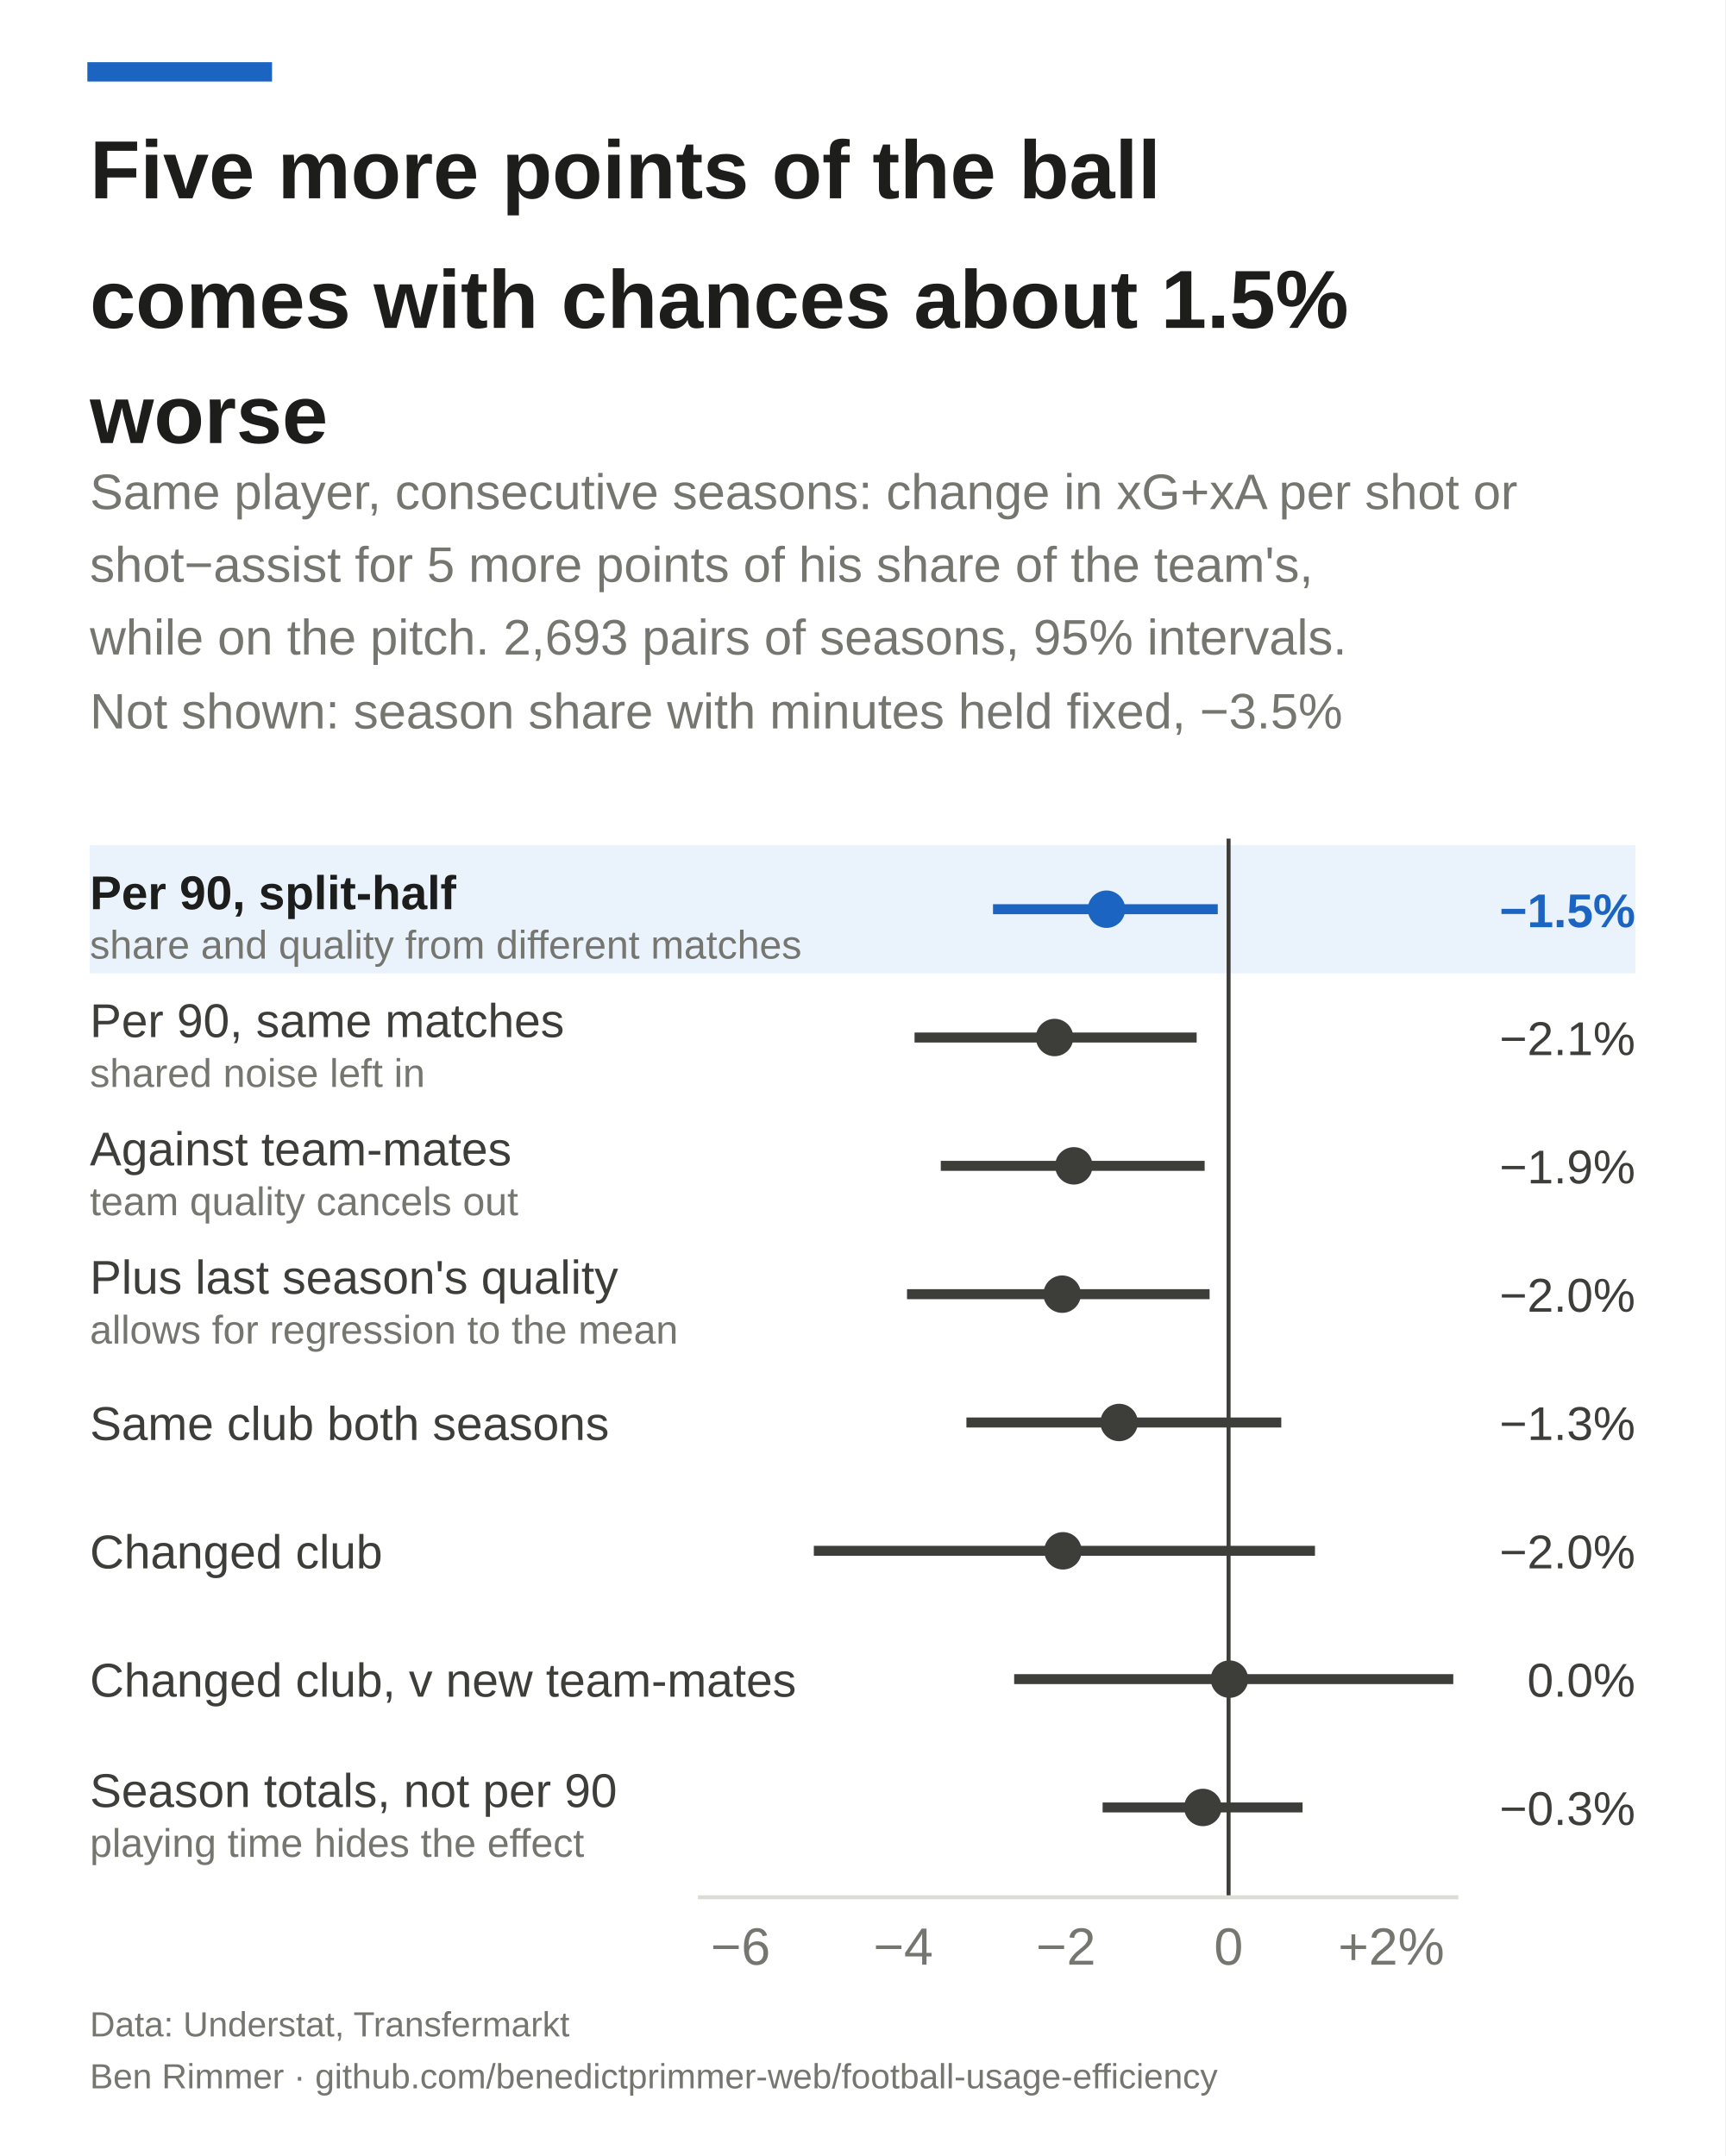
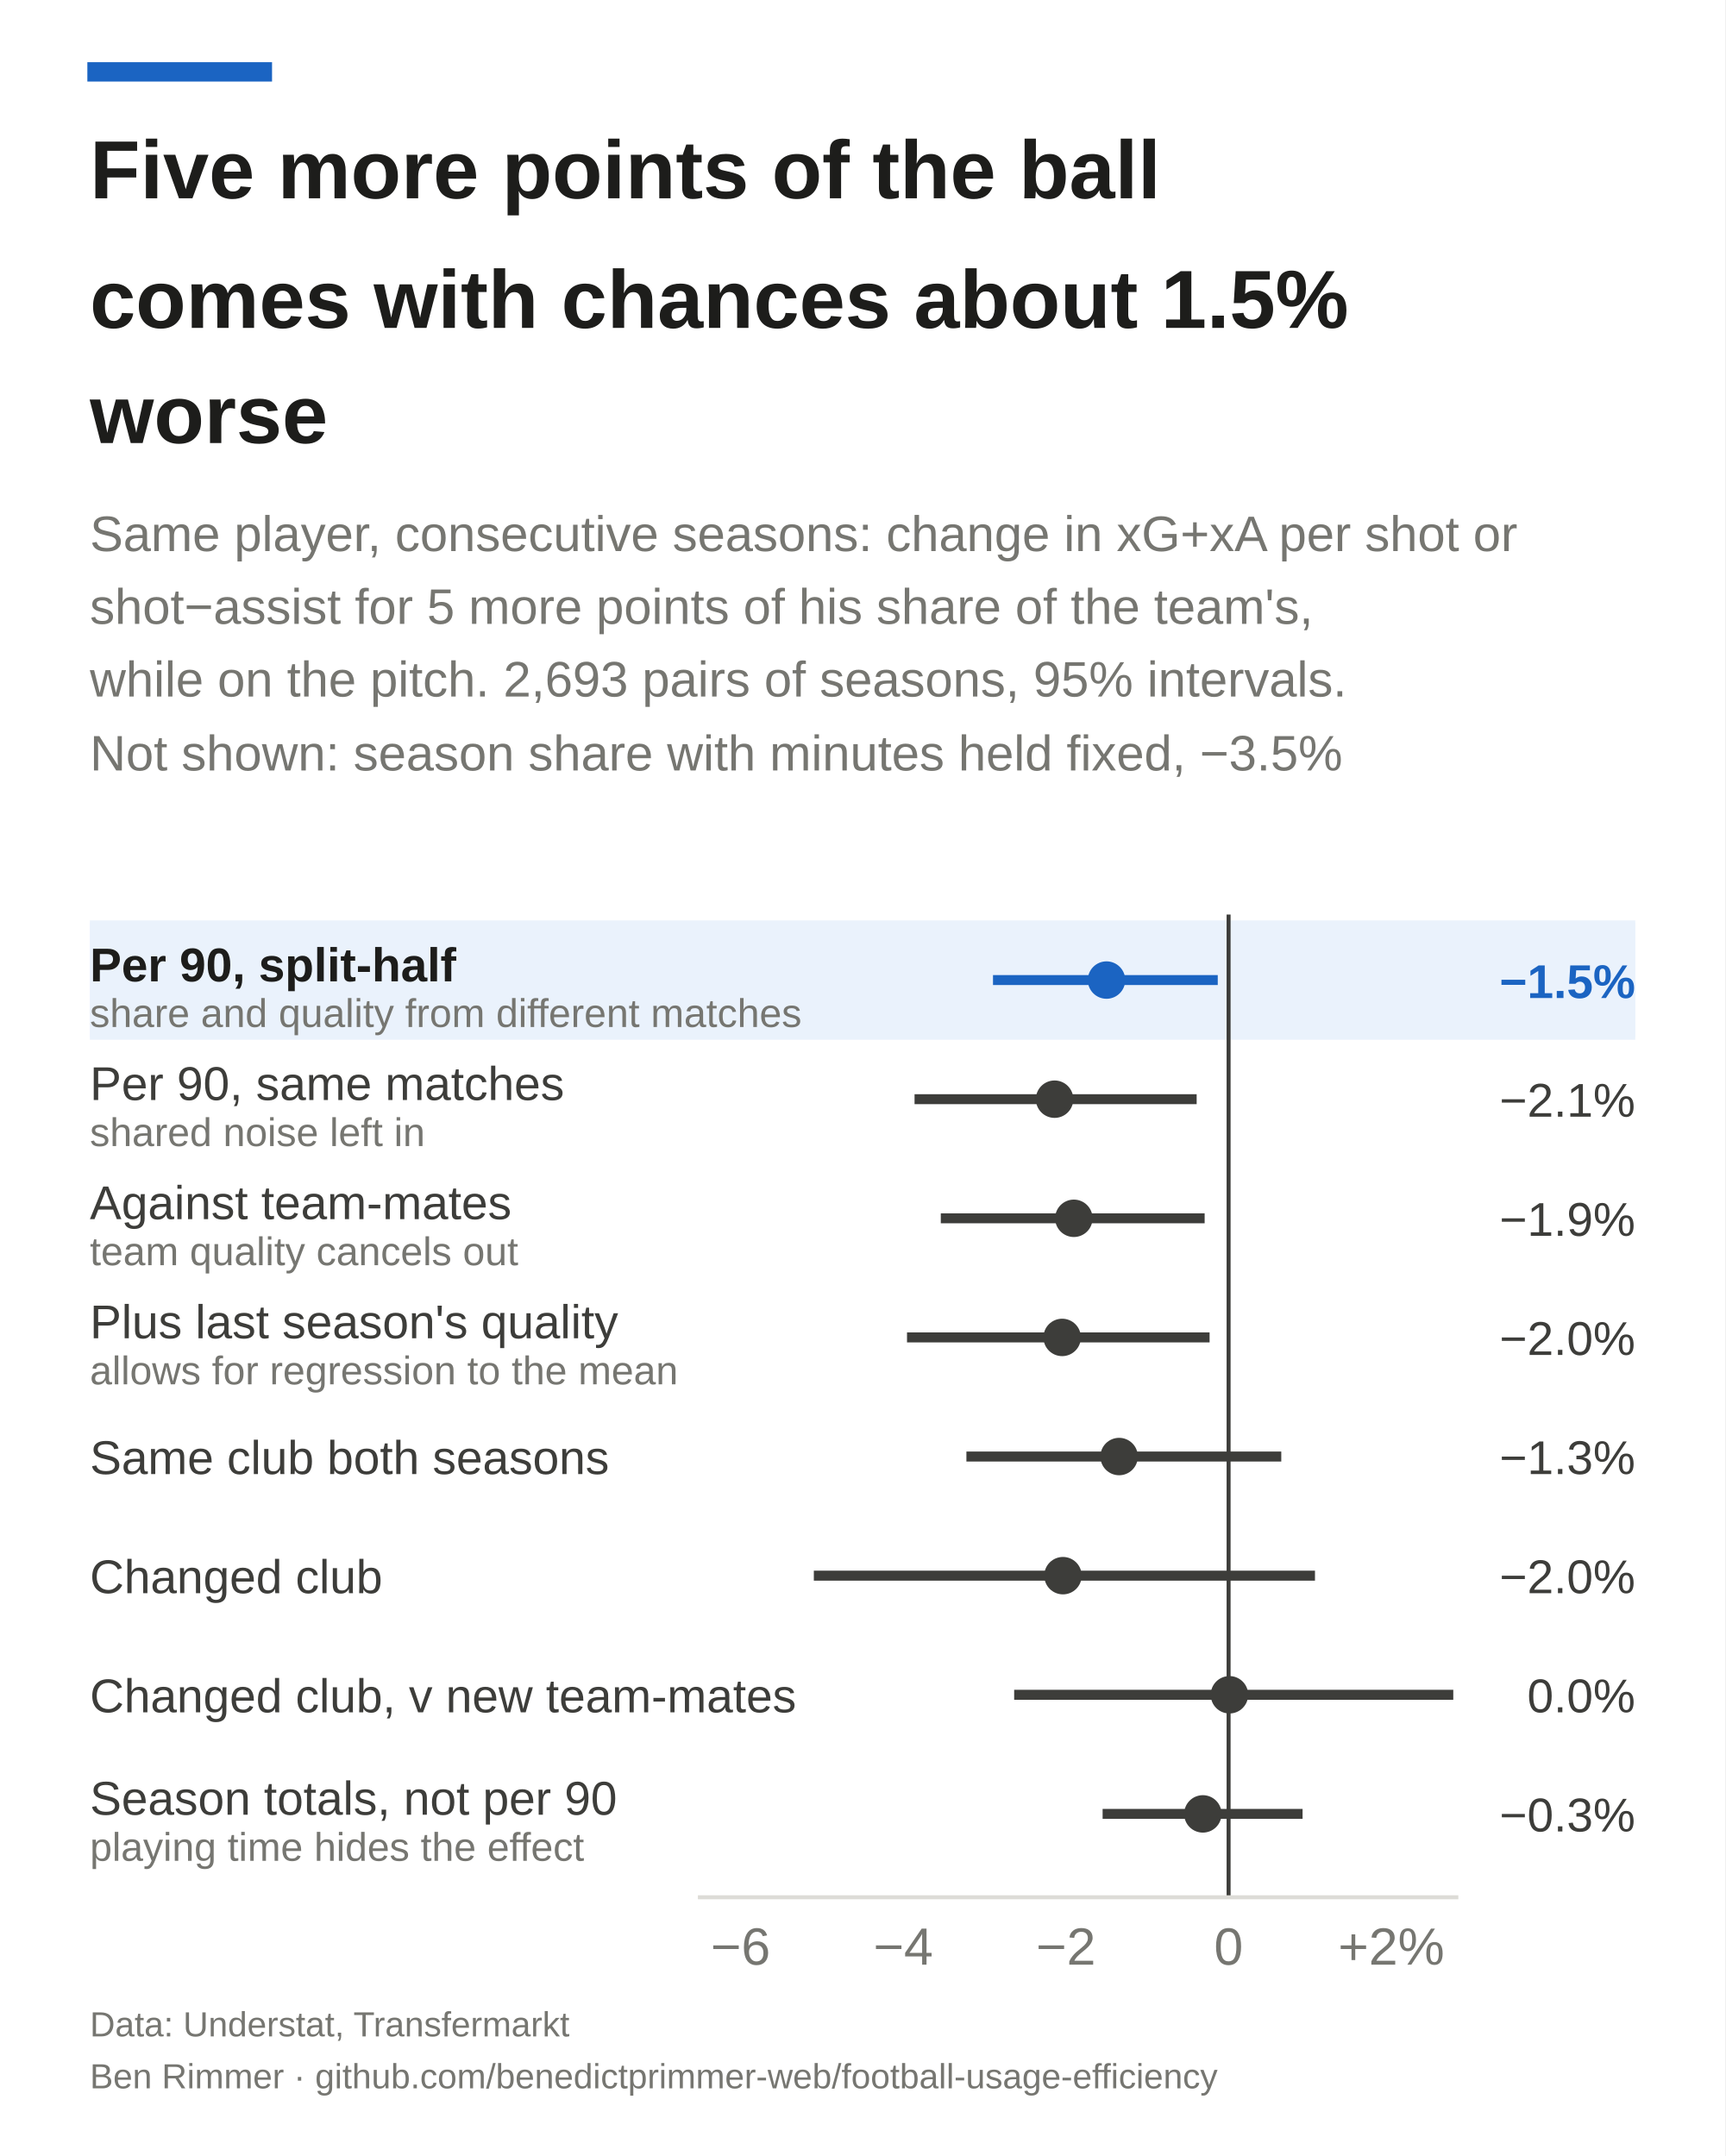
<svg xmlns="http://www.w3.org/2000/svg" xmlns:xlink="http://www.w3.org/1999/xlink" width="345.6pt" height="432pt" viewBox="0 0 345.6 432" version="1.1">
  <defs>
    <style type="text/css">*{stroke-linejoin: round; stroke-linecap: butt}</style>
  </defs>
  <g id="figure_1">
    <g id="patch_1">
      <path d="M 0 432  L 345.6 432  L 345.6 0  L 0 0  z " style="fill: #ffffff" />
    </g>
    <g id="axes_1">
      <g id="patch_2">
-         <path d="M 18 380.16  L 327.6 380.16  L 327.6 168.035  L 18 168.035  z " style="fill: #ffffff" />
+         <path d="M 18 380.16  L 327.6 380.16  L 327.6 183.25  L 18 183.25  z " style="fill: #ffffff" />
      </g>
      <g id="patch_3">
-         <path d="M 18 194.518  L 327.6 194.518  L 327.6 169.835  L 18 169.835  z " clip-path="url(#pbc2b2bb483)" style="fill: #eaf2fc; stroke: #eaf2fc; stroke-linejoin: miter" />
+         <path d="M 18 207.834  L 327.6 207.834  L 327.6 184.921  L 18 184.921  z " clip-path="url(#p589e9361ee)" style="fill: #eaf2fc; stroke: #eaf2fc; stroke-linejoin: miter" />
      </g>
      <g id="matplotlib.axis_1">
        <g id="xtick_1">
          <g id="line2d_1" />
          <g id="text_1">
            <text style="font-size: 10.5px; font-family: 'Helvetica Neue', 'Arial', 'DejaVu Sans'; text-anchor: middle; fill: #767671" x="148.358" y="393.656" transform="rotate(-0 148.3579 393.656)">−6</text>
          </g>
        </g>
        <g id="xtick_2">
          <g id="line2d_2" />
          <g id="text_2">
            <text style="font-size: 10.5px; font-family: 'Helvetica Neue', 'Arial', 'DejaVu Sans'; text-anchor: middle; fill: #767671" x="180.947" y="393.656" transform="rotate(-0 180.9474 393.656)">−4</text>
          </g>
        </g>
        <g id="xtick_3">
          <g id="line2d_3" />
          <g id="text_3">
            <text style="font-size: 10.5px; font-family: 'Helvetica Neue', 'Arial', 'DejaVu Sans'; text-anchor: middle; fill: #767671" x="213.537" y="393.656" transform="rotate(-0 213.5368 393.656)">−2</text>
          </g>
        </g>
        <g id="xtick_4">
          <g id="line2d_4" />
          <g id="text_4">
            <text style="font-size: 10.5px; font-family: 'Helvetica Neue', 'Arial', 'DejaVu Sans'; text-anchor: middle; fill: #767671" x="246.126" y="393.656" transform="rotate(-0 246.1263 393.656)">0</text>
          </g>
        </g>
        <g id="xtick_5">
          <g id="line2d_5" />
          <g id="text_5">
            <text style="font-size: 10.5px; font-family: 'Helvetica Neue', 'Arial', 'DejaVu Sans'; text-anchor: middle; fill: #767671" x="278.716" y="393.656" transform="rotate(-0 278.7158 393.656)">+2%</text>
          </g>
        </g>
      </g>
      <g id="matplotlib.axis_2" />
      <g id="line2d_6">
-         <path d="M 198.93 182.177  L 243.956 182.177  " clip-path="url(#pbc2b2bb483)" style="fill: none; stroke: #1b64c2; stroke-width: 2" />
+         <path d="M 198.93 196.377  L 243.956 196.377  " clip-path="url(#p589e9361ee)" style="fill: none; stroke: #1b64c2; stroke-width: 2" />
      </g>
      <g id="line2d_7">
        <defs>
          <path id="mb084f27b6a" d="M 0 3.25  C 0.862 3.25 1.689 2.908 2.298 2.298  C 2.908 1.689 3.25 0.862 3.25 0  C 3.25 -0.862 2.908 -1.689 2.298 -2.298  C 1.689 -2.908 0.862 -3.25 0 -3.25  C -0.862 -3.25 -1.689 -2.908 -2.298 -2.298  C -2.908 -1.689 -3.25 -0.862 -3.25 0  C -3.25 0.862 -2.908 1.689 -2.298 2.298  C -1.689 2.908 -0.862 3.25 0 3.25  z " style="stroke: #1b64c2" />
        </defs>
-         <g clip-path="url(#pbc2b2bb483)">
-           <use xlink:href="#mb084f27b6a" x="221.67" y="182.177" style="fill: #1b64c2; stroke: #1b64c2" />
+         <g clip-path="url(#p589e9361ee)">
+           <use xlink:href="#mb084f27b6a" x="221.67" y="196.377" style="fill: #1b64c2; stroke: #1b64c2" />
        </g>
      </g>
      <g id="line2d_8">
-         <path d="M 183.213 207.889  L 239.728 207.889  " clip-path="url(#pbc2b2bb483)" style="fill: none; stroke: #3d3d3a; stroke-width: 2" />
+         <path d="M 183.213 220.245  L 239.728 220.245  " clip-path="url(#p589e9361ee)" style="fill: none; stroke: #3d3d3a; stroke-width: 2" />
      </g>
      <g id="line2d_9">
        <defs>
          <path id="m03dc673e62" d="M 0 3.25  C 0.862 3.25 1.689 2.908 2.298 2.298  C 2.908 1.689 3.25 0.862 3.25 0  C 3.25 -0.862 2.908 -1.689 2.298 -2.298  C 1.689 -2.908 0.862 -3.25 0 -3.25  C -0.862 -3.25 -1.689 -2.908 -2.298 -2.298  C -2.908 -1.689 -3.25 -0.862 -3.25 0  C -3.25 0.862 -2.908 1.689 -2.298 2.298  C -1.689 2.908 -0.862 3.25 0 3.25  z " style="stroke: #3d3d3a" />
        </defs>
-         <g clip-path="url(#pbc2b2bb483)">
-           <use xlink:href="#m03dc673e62" x="211.267" y="207.889" style="fill: #3d3d3a; stroke: #3d3d3a" />
+         <g clip-path="url(#p589e9361ee)">
+           <use xlink:href="#m03dc673e62" x="211.267" y="220.245" style="fill: #3d3d3a; stroke: #3d3d3a" />
        </g>
      </g>
      <g id="line2d_10">
-         <path d="M 188.471 233.601  L 241.329 233.601  " clip-path="url(#pbc2b2bb483)" style="fill: none; stroke: #3d3d3a; stroke-width: 2" />
+         <path d="M 188.471 244.113  L 241.329 244.113  " clip-path="url(#p589e9361ee)" style="fill: none; stroke: #3d3d3a; stroke-width: 2" />
      </g>
      <g id="line2d_11">
-         <g clip-path="url(#pbc2b2bb483)">
-           <use xlink:href="#m03dc673e62" x="215.127" y="233.601" style="fill: #3d3d3a; stroke: #3d3d3a" />
+         <g clip-path="url(#p589e9361ee)">
+           <use xlink:href="#m03dc673e62" x="215.127" y="244.113" style="fill: #3d3d3a; stroke: #3d3d3a" />
        </g>
      </g>
      <g id="line2d_12">
-         <path d="M 181.703 259.313  L 242.321 259.313  " clip-path="url(#pbc2b2bb483)" style="fill: none; stroke: #3d3d3a; stroke-width: 2" />
+         <path d="M 181.703 267.981  L 242.321 267.981  " clip-path="url(#p589e9361ee)" style="fill: none; stroke: #3d3d3a; stroke-width: 2" />
      </g>
      <g id="line2d_13">
-         <g clip-path="url(#pbc2b2bb483)">
-           <use xlink:href="#m03dc673e62" x="212.784" y="259.313" style="fill: #3d3d3a; stroke: #3d3d3a" />
+         <g clip-path="url(#p589e9361ee)">
+           <use xlink:href="#m03dc673e62" x="212.784" y="267.981" style="fill: #3d3d3a; stroke: #3d3d3a" />
        </g>
      </g>
      <g id="line2d_14">
-         <path d="M 193.602 285.025  L 256.681 285.025  " clip-path="url(#pbc2b2bb483)" style="fill: none; stroke: #3d3d3a; stroke-width: 2" />
+         <path d="M 193.602 291.849  L 256.681 291.849  " clip-path="url(#p589e9361ee)" style="fill: none; stroke: #3d3d3a; stroke-width: 2" />
      </g>
      <g id="line2d_15">
-         <g clip-path="url(#pbc2b2bb483)">
-           <use xlink:href="#m03dc673e62" x="224.195" y="285.025" style="fill: #3d3d3a; stroke: #3d3d3a" />
+         <g clip-path="url(#p589e9361ee)">
+           <use xlink:href="#m03dc673e62" x="224.195" y="291.849" style="fill: #3d3d3a; stroke: #3d3d3a" />
        </g>
      </g>
      <g id="line2d_16">
-         <path d="M 163.036 310.737  L 263.432 310.737  " clip-path="url(#pbc2b2bb483)" style="fill: none; stroke: #3d3d3a; stroke-width: 2" />
+         <path d="M 163.036 315.717  L 263.432 315.717  " clip-path="url(#p589e9361ee)" style="fill: none; stroke: #3d3d3a; stroke-width: 2" />
      </g>
      <g id="line2d_17">
-         <g clip-path="url(#pbc2b2bb483)">
-           <use xlink:href="#m03dc673e62" x="212.945" y="310.737" style="fill: #3d3d3a; stroke: #3d3d3a" />
+         <g clip-path="url(#p589e9361ee)">
+           <use xlink:href="#m03dc673e62" x="212.945" y="315.717" style="fill: #3d3d3a; stroke: #3d3d3a" />
        </g>
      </g>
      <g id="line2d_18">
-         <path d="M 203.169 336.449  L 291.139 336.449  " clip-path="url(#pbc2b2bb483)" style="fill: none; stroke: #3d3d3a; stroke-width: 2" />
+         <path d="M 203.169 339.585  L 291.139 339.585  " clip-path="url(#p589e9361ee)" style="fill: none; stroke: #3d3d3a; stroke-width: 2" />
      </g>
      <g id="line2d_19">
-         <g clip-path="url(#pbc2b2bb483)">
-           <use xlink:href="#m03dc673e62" x="246.297" y="336.449" style="fill: #3d3d3a; stroke: #3d3d3a" />
+         <g clip-path="url(#p589e9361ee)">
+           <use xlink:href="#m03dc673e62" x="246.297" y="339.585" style="fill: #3d3d3a; stroke: #3d3d3a" />
        </g>
      </g>
      <g id="line2d_20">
-         <path d="M 220.887 362.162  L 260.947 362.162  " clip-path="url(#pbc2b2bb483)" style="fill: none; stroke: #3d3d3a; stroke-width: 2" />
+         <path d="M 220.887 363.452  L 260.947 363.452  " clip-path="url(#p589e9361ee)" style="fill: none; stroke: #3d3d3a; stroke-width: 2" />
      </g>
      <g id="line2d_21">
-         <g clip-path="url(#pbc2b2bb483)">
-           <use xlink:href="#m03dc673e62" x="240.972" y="362.162" style="fill: #3d3d3a; stroke: #3d3d3a" />
+         <g clip-path="url(#p589e9361ee)">
+           <use xlink:href="#m03dc673e62" x="240.972" y="363.452" style="fill: #3d3d3a; stroke: #3d3d3a" />
        </g>
      </g>
      <g id="line2d_22">
-         <path d="M 246.126 380.16  L 246.126 168.035  " clip-path="url(#pbc2b2bb483)" style="fill: none; stroke: #3d3d3a; stroke-width: 0.8; stroke-linecap: square" />
+         <path d="M 246.126 380.16  L 246.126 183.25  " clip-path="url(#p589e9361ee)" style="fill: none; stroke: #3d3d3a; stroke-width: 0.8; stroke-linecap: square" />
      </g>
      <g id="patch_4">
        <path d="M 140.211 380.16  L 291.752 380.16  " style="fill: none; stroke: #dddcd7; stroke-width: 0.8; stroke-linejoin: miter; stroke-linecap: square" />
      </g>
      <g id="text_6">
-         <text style="font-weight: 700; font-size: 9.5px; font-family: 'Helvetica Neue', 'Arial', 'DejaVu Sans'; text-anchor: start; fill: #1d1d1b" x="18" y="182.177" transform="rotate(-0 18 182.1775)">Per 90, split-half</text>
+         <text style="font-weight: 700; font-size: 9.5px; font-family: 'Helvetica Neue', 'Arial', 'DejaVu Sans'; text-anchor: start; fill: #1d1d1b" x="18" y="196.636" transform="rotate(-0 18 196.6363)">Per 90, split-half</text>
      </g>
      <g id="text_7">
-         <text style="font-size: 8px; font-family: 'Helvetica Neue', 'Arial', 'DejaVu Sans'; text-anchor: start; fill: #767671" x="18" y="192.075" transform="rotate(-0 18 192.0749)">share and quality from different matches</text>
+         <text style="font-size: 8px; font-family: 'Helvetica Neue', 'Arial', 'DejaVu Sans'; text-anchor: start; fill: #767671" x="18" y="205.778" transform="rotate(-0 18 205.7777)">share and quality from different matches</text>
      </g>
      <g id="text_8">
-         <text style="font-weight: 700; font-size: 9.5px; font-family: 'Helvetica Neue', 'Arial', 'DejaVu Sans'; text-anchor: end; fill: #1b64c2" x="327.6" y="185.777" transform="rotate(-0 327.6 185.7772)">−1.5%</text>
+         <text style="font-weight: 700; font-size: 9.5px; font-family: 'Helvetica Neue', 'Arial', 'DejaVu Sans'; text-anchor: end; fill: #1b64c2" x="327.6" y="199.978" transform="rotate(-0 327.6 199.9778)">−1.5%</text>
      </g>
      <g id="text_9">
-         <text style="font-size: 9.5px; font-family: 'Helvetica Neue', 'Arial', 'DejaVu Sans'; text-anchor: start; fill: #3d3d3a" x="18" y="207.799" transform="rotate(-0 18 207.7993)">Per 90, same matches</text>
+         <text style="font-size: 9.5px; font-family: 'Helvetica Neue', 'Arial', 'DejaVu Sans'; text-anchor: start; fill: #3d3d3a" x="18" y="220.414" transform="rotate(-0 18 220.414)">Per 90, same matches</text>
      </g>
      <g id="text_10">
-         <text style="font-size: 8px; font-family: 'Helvetica Neue', 'Arial', 'DejaVu Sans'; text-anchor: start; fill: #767671" x="18" y="217.787" transform="rotate(-0 18 217.7871)">shared noise left in</text>
+         <text style="font-size: 8px; font-family: 'Helvetica Neue', 'Arial', 'DejaVu Sans'; text-anchor: start; fill: #767671" x="18" y="229.646" transform="rotate(-0 18 229.6455)">shared noise left in</text>
      </g>
      <g id="text_11">
-         <text style="font-size: 9.5px; font-family: 'Helvetica Neue', 'Arial', 'DejaVu Sans'; text-anchor: end; fill: #3d3d3a" x="327.6" y="211.399" transform="rotate(-0 327.6 211.399)">−2.1%</text>
+         <text style="font-size: 9.5px; font-family: 'Helvetica Neue', 'Arial', 'DejaVu Sans'; text-anchor: end; fill: #3d3d3a" x="327.6" y="223.755" transform="rotate(-0 327.6 223.7555)">−2.1%</text>
      </g>
      <g id="text_12">
-         <text style="font-size: 9.5px; font-family: 'Helvetica Neue', 'Arial', 'DejaVu Sans'; text-anchor: start; fill: #3d3d3a" x="18" y="233.511" transform="rotate(-0 18 233.5115)">Against team-mates</text>
+         <text style="font-size: 9.5px; font-family: 'Helvetica Neue', 'Arial', 'DejaVu Sans'; text-anchor: start; fill: #3d3d3a" x="18" y="244.282" transform="rotate(-0 18 244.2818)">Against team-mates</text>
      </g>
      <g id="text_13">
-         <text style="font-size: 8px; font-family: 'Helvetica Neue', 'Arial', 'DejaVu Sans'; text-anchor: start; fill: #767671" x="18" y="243.499" transform="rotate(-0 18 243.4992)">team quality cancels out</text>
+         <text style="font-size: 8px; font-family: 'Helvetica Neue', 'Arial', 'DejaVu Sans'; text-anchor: start; fill: #767671" x="18" y="253.513" transform="rotate(-0 18 253.5134)">team quality cancels out</text>
      </g>
      <g id="text_14">
-         <text style="font-size: 9.5px; font-family: 'Helvetica Neue', 'Arial', 'DejaVu Sans'; text-anchor: end; fill: #3d3d3a" x="327.6" y="237.111" transform="rotate(-0 327.6 237.1112)">−1.9%</text>
+         <text style="font-size: 9.5px; font-family: 'Helvetica Neue', 'Arial', 'DejaVu Sans'; text-anchor: end; fill: #3d3d3a" x="327.6" y="247.623" transform="rotate(-0 327.6 247.6233)">−1.9%</text>
      </g>
      <g id="text_15">
-         <text style="font-size: 9.5px; font-family: 'Helvetica Neue', 'Arial', 'DejaVu Sans'; text-anchor: start; fill: #3d3d3a" x="18" y="259.224" transform="rotate(-0 18 259.2236)">Plus last season's quality</text>
+         <text style="font-size: 9.5px; font-family: 'Helvetica Neue', 'Arial', 'DejaVu Sans'; text-anchor: start; fill: #3d3d3a" x="18" y="268.15" transform="rotate(-0 18 268.1497)">Plus last season's quality</text>
      </g>
      <g id="text_16">
-         <text style="font-size: 8px; font-family: 'Helvetica Neue', 'Arial', 'DejaVu Sans'; text-anchor: start; fill: #767671" x="18" y="269.211" transform="rotate(-0 18 269.2113)">allows for regression to the mean</text>
+         <text style="font-size: 8px; font-family: 'Helvetica Neue', 'Arial', 'DejaVu Sans'; text-anchor: start; fill: #767671" x="18" y="277.381" transform="rotate(-0 18 277.3813)">allows for regression to the mean</text>
      </g>
      <g id="text_17">
-         <text style="font-size: 9.5px; font-family: 'Helvetica Neue', 'Arial', 'DejaVu Sans'; text-anchor: end; fill: #3d3d3a" x="327.6" y="262.823" transform="rotate(-0 327.6 262.8233)">−2.0%</text>
+         <text style="font-size: 9.5px; font-family: 'Helvetica Neue', 'Arial', 'DejaVu Sans'; text-anchor: end; fill: #3d3d3a" x="327.6" y="271.491" transform="rotate(-0 327.6 271.4912)">−2.0%</text>
      </g>
      <g id="text_18">
-         <text style="font-size: 9.5px; font-family: 'Helvetica Neue', 'Arial', 'DejaVu Sans'; text-anchor: start; fill: #3d3d3a" x="18" y="288.535" transform="rotate(-0 18 288.5354)">Same club both seasons</text>
+         <text style="font-size: 9.5px; font-family: 'Helvetica Neue', 'Arial', 'DejaVu Sans'; text-anchor: start; fill: #3d3d3a" x="18" y="295.359" transform="rotate(-0 18 295.3591)">Same club both seasons</text>
      </g>
      <g id="text_19">
-         <text style="font-size: 9.5px; font-family: 'Helvetica Neue', 'Arial', 'DejaVu Sans'; text-anchor: end; fill: #3d3d3a" x="327.6" y="288.535" transform="rotate(-0 327.6 288.5354)">−1.3%</text>
+         <text style="font-size: 9.5px; font-family: 'Helvetica Neue', 'Arial', 'DejaVu Sans'; text-anchor: end; fill: #3d3d3a" x="327.6" y="295.359" transform="rotate(-0 327.6 295.3591)">−1.3%</text>
      </g>
      <g id="text_20">
-         <text style="font-size: 9.5px; font-family: 'Helvetica Neue', 'Arial', 'DejaVu Sans'; text-anchor: start; fill: #3d3d3a" x="18" y="314.248" transform="rotate(-0 18 314.2475)">Changed club</text>
+         <text style="font-size: 9.5px; font-family: 'Helvetica Neue', 'Arial', 'DejaVu Sans'; text-anchor: start; fill: #3d3d3a" x="18" y="319.227" transform="rotate(-0 18 319.227)">Changed club</text>
      </g>
      <g id="text_21">
-         <text style="font-size: 9.5px; font-family: 'Helvetica Neue', 'Arial', 'DejaVu Sans'; text-anchor: end; fill: #3d3d3a" x="327.6" y="314.248" transform="rotate(-0 327.6 314.2475)">−2.0%</text>
+         <text style="font-size: 9.5px; font-family: 'Helvetica Neue', 'Arial', 'DejaVu Sans'; text-anchor: end; fill: #3d3d3a" x="327.6" y="319.227" transform="rotate(-0 327.6 319.227)">−2.0%</text>
      </g>
      <g id="text_22">
-         <text style="font-size: 9.5px; font-family: 'Helvetica Neue', 'Arial', 'DejaVu Sans'; text-anchor: start; fill: #3d3d3a" x="18" y="339.96" transform="rotate(-0 18 339.9596)">Changed club, v new team-mates</text>
+         <text style="font-size: 9.5px; font-family: 'Helvetica Neue', 'Arial', 'DejaVu Sans'; text-anchor: start; fill: #3d3d3a" x="18" y="343.095" transform="rotate(-0 18 343.0949)">Changed club, v new team-mates</text>
      </g>
      <g id="text_23">
-         <text style="font-size: 9.5px; font-family: 'Helvetica Neue', 'Arial', 'DejaVu Sans'; text-anchor: end; fill: #3d3d3a" x="327.6" y="339.96" transform="rotate(-0 327.6 339.9596)">0.0%</text>
+         <text style="font-size: 9.5px; font-family: 'Helvetica Neue', 'Arial', 'DejaVu Sans'; text-anchor: end; fill: #3d3d3a" x="327.6" y="343.095" transform="rotate(-0 327.6 343.0949)">0.0%</text>
      </g>
      <g id="text_24">
-         <text style="font-size: 9.5px; font-family: 'Helvetica Neue', 'Arial', 'DejaVu Sans'; text-anchor: start; fill: #3d3d3a" x="18" y="362.072" transform="rotate(-0 18 362.0721)">Season totals, not per 90</text>
+         <text style="font-size: 9.5px; font-family: 'Helvetica Neue', 'Arial', 'DejaVu Sans'; text-anchor: start; fill: #3d3d3a" x="18" y="363.621" transform="rotate(-0 18 363.6212)">Season totals, not per 90</text>
      </g>
      <g id="text_25">
-         <text style="font-size: 8px; font-family: 'Helvetica Neue', 'Arial', 'DejaVu Sans'; text-anchor: start; fill: #767671" x="18" y="372.06" transform="rotate(-0 18 372.0598)">playing time hides the effect</text>
+         <text style="font-size: 8px; font-family: 'Helvetica Neue', 'Arial', 'DejaVu Sans'; text-anchor: start; fill: #767671" x="18" y="372.853" transform="rotate(-0 18 372.8528)">playing time hides the effect</text>
      </g>
      <g id="text_26">
-         <text style="font-size: 9.5px; font-family: 'Helvetica Neue', 'Arial', 'DejaVu Sans'; text-anchor: end; fill: #3d3d3a" x="327.6" y="365.672" transform="rotate(-0 327.6 365.6718)">−0.3%</text>
+         <text style="font-size: 9.5px; font-family: 'Helvetica Neue', 'Arial', 'DejaVu Sans'; text-anchor: end; fill: #3d3d3a" x="327.6" y="366.963" transform="rotate(-0 327.6 366.9627)">−0.3%</text>
      </g>
    </g>
    <g id="patch_5">
      <path d="M 18 15.84  L 54 15.84  L 54 12.96  L 18 12.96  z " style="fill: #1b64c2; stroke: #1b64c2; stroke-linejoin: miter" />
    </g>
    <g id="text_27">
      <text style="font-weight: 700; font-size: 16.5px; font-family: 'Helvetica Neue', 'Arial', 'DejaVu Sans'; fill: #1d1d1b" transform="translate(18 39.73078)">Five more points of the ball</text>
      <text style="font-weight: 700; font-size: 16.5px; font-family: 'Helvetica Neue', 'Arial', 'DejaVu Sans'; fill: #1d1d1b" transform="translate(18 65.70152)">comes with chances about 1.5%</text>
      <text style="font-weight: 700; font-size: 16.5px; font-family: 'Helvetica Neue', 'Arial', 'DejaVu Sans'; fill: #1d1d1b" transform="translate(18 88.77574)">worse</text>
    </g>
    <g id="text_28">
-       <text style="font-size: 10px; font-family: 'Helvetica Neue', 'Arial', 'DejaVu Sans'; fill: #767671" transform="translate(18 102.0056)">Same player, consecutive seasons: change in xG+xA per shot or</text>
-       <text style="font-size: 10px; font-family: 'Helvetica Neue', 'Arial', 'DejaVu Sans'; fill: #767671" transform="translate(18 116.5837)">shot−assist for 5 more points of his share of the team's,</text>
-       <text style="font-size: 10px; font-family: 'Helvetica Neue', 'Arial', 'DejaVu Sans'; fill: #767671" transform="translate(18 131.1463)">while on the pitch. 2,693 pairs of seasons, 95% intervals.</text>
-       <text style="font-size: 10px; font-family: 'Helvetica Neue', 'Arial', 'DejaVu Sans'; fill: #767671" transform="translate(18 145.9642)">Not shown: season share with minutes held fixed, −3.5%</text>
+       <text style="font-size: 10px; font-family: 'Helvetica Neue', 'Arial', 'DejaVu Sans'; fill: #767671" transform="translate(18 110.4206)">Same player, consecutive seasons: change in xG+xA per shot or</text>
+       <text style="font-size: 10px; font-family: 'Helvetica Neue', 'Arial', 'DejaVu Sans'; fill: #767671" transform="translate(18 124.9988)">shot−assist for 5 more points of his share of the team's,</text>
+       <text style="font-size: 10px; font-family: 'Helvetica Neue', 'Arial', 'DejaVu Sans'; fill: #767671" transform="translate(18 139.5613)">while on the pitch. 2,693 pairs of seasons, 95% intervals.</text>
+       <text style="font-size: 10px; font-family: 'Helvetica Neue', 'Arial', 'DejaVu Sans'; fill: #767671" transform="translate(18 154.3792)">Not shown: season share with minutes held fixed, −3.5%</text>
    </g>
    <g id="text_29">
      <text style="font-size: 7px; font-family: 'Helvetica Neue', 'Arial', 'DejaVu Sans'; fill: #767671" transform="translate(18 408.0341)">Data: Understat, Transfermarkt</text>
      <text style="font-size: 7px; font-family: 'Helvetica Neue', 'Arial', 'DejaVu Sans'; fill: #767671" transform="translate(18 418.4458)">Ben Rimmer · github.com/benedictprimmer-web/football-usage-efficiency</text>
    </g>
  </g>
  <defs>
-     <clipPath id="pbc2b2bb483">
-       <rect x="18" y="168.035" width="309.6" height="212.125" />
+     <clipPath id="p589e9361ee">
+       <rect x="18" y="183.25" width="309.6" height="196.91" />
    </clipPath>
  </defs>
</svg>
